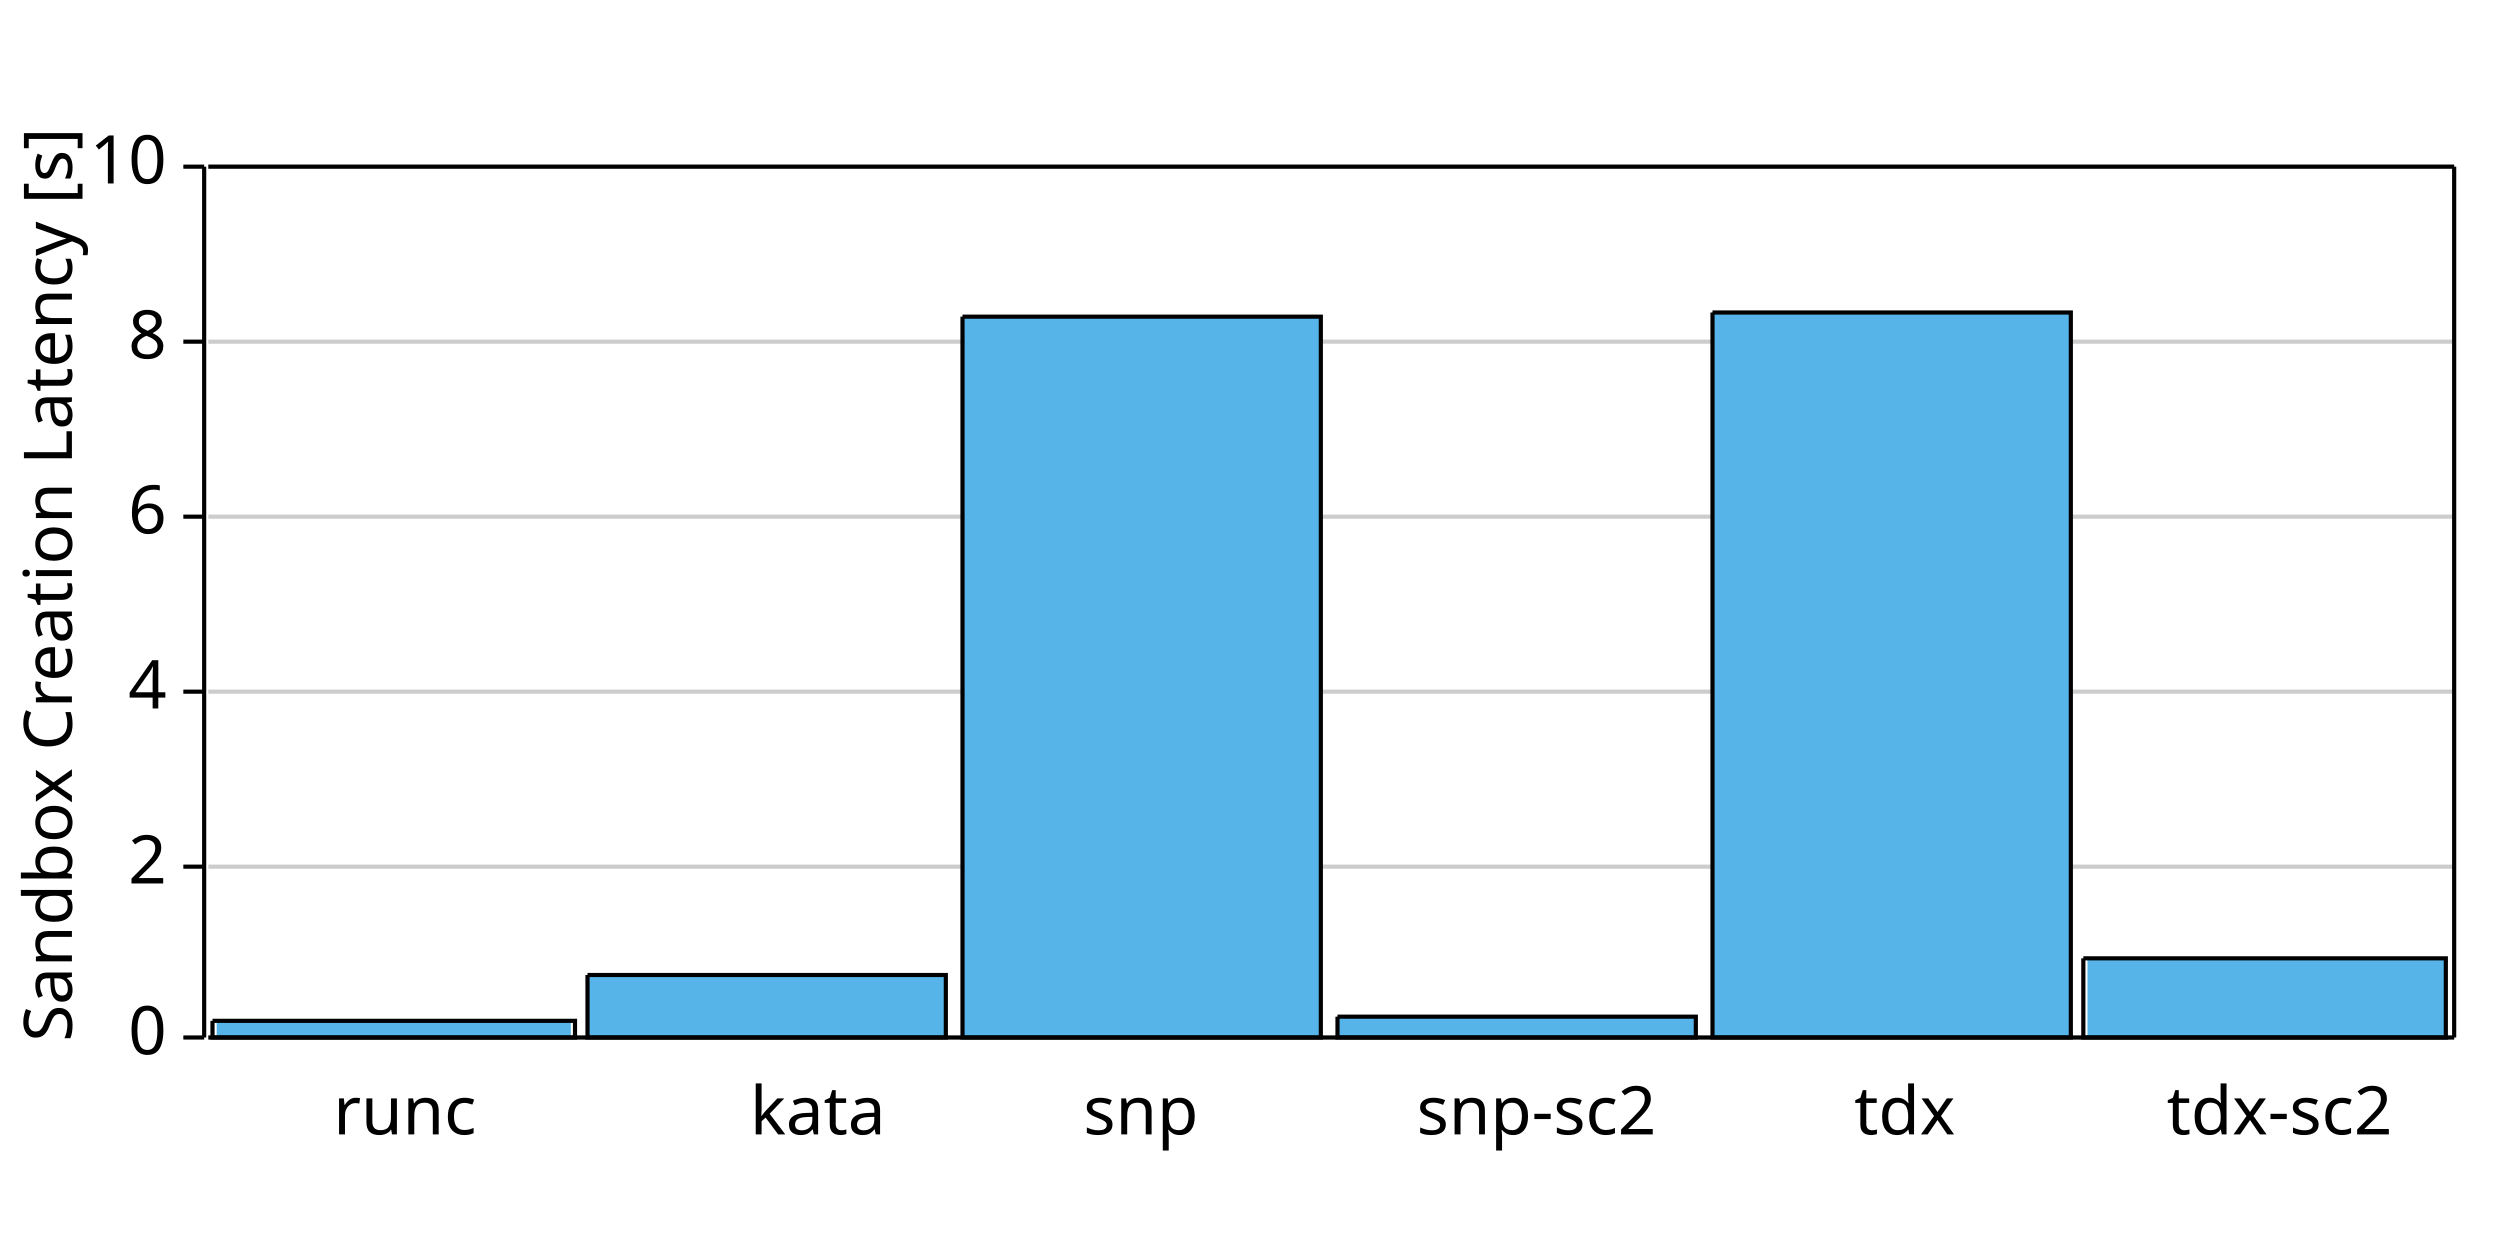
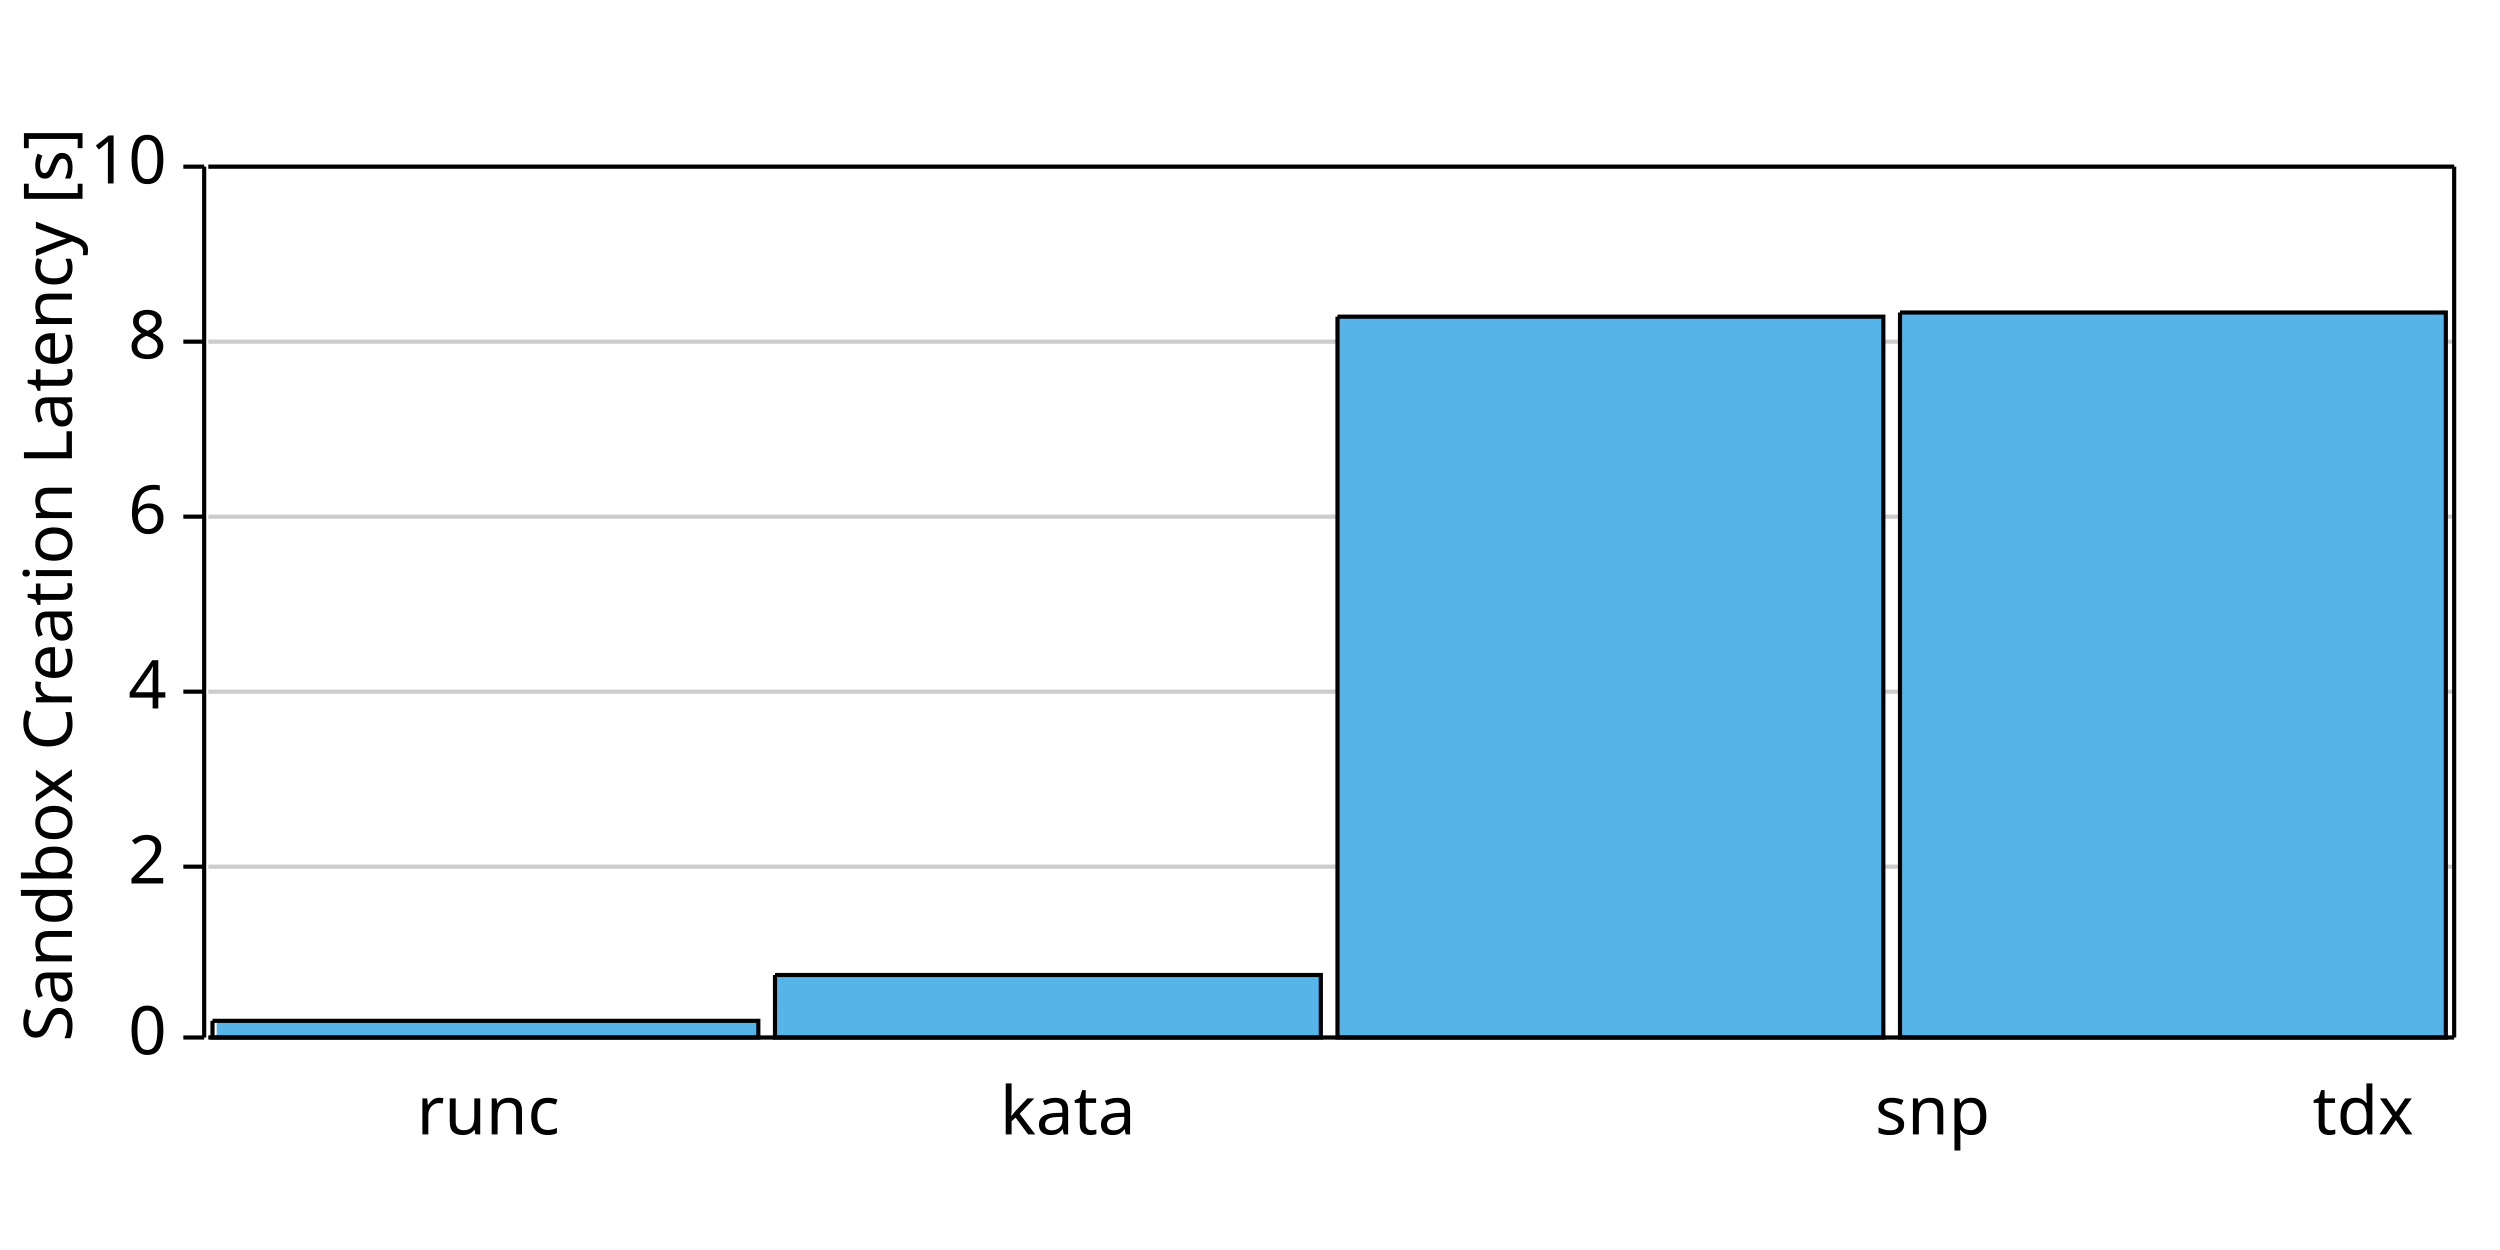
<svg xmlns="http://www.w3.org/2000/svg" width="600" height="300" viewBox="0 0 600 300">
  <rect x="0" y="0" width="600" height="300" opacity="1" fill="#FFFFFF" stroke="none" />
  <line opacity="1" stroke="#FFFFFF" stroke-width="1" x1="50" y1="249" x2="589" y2="249" />
  <line opacity="1" stroke="#FFFFFF" stroke-width="1" x1="50" y1="239" x2="589" y2="239" />
  <line opacity="1" stroke="#FFFFFF" stroke-width="1" x1="50" y1="229" x2="589" y2="229" />
  <line opacity="1" stroke="#FFFFFF" stroke-width="1" x1="50" y1="218" x2="589" y2="218" />
  <line opacity="1" stroke="#FFFFFF" stroke-width="1" x1="50" y1="208" x2="589" y2="208" />
  <line opacity="1" stroke="#FFFFFF" stroke-width="1" x1="50" y1="197" x2="589" y2="197" />
  <line opacity="1" stroke="#FFFFFF" stroke-width="1" x1="50" y1="187" x2="589" y2="187" />
  <line opacity="1" stroke="#FFFFFF" stroke-width="1" x1="50" y1="176" x2="589" y2="176" />
  <line opacity="1" stroke="#FFFFFF" stroke-width="1" x1="50" y1="166" x2="589" y2="166" />
  <line opacity="1" stroke="#FFFFFF" stroke-width="1" x1="50" y1="155" x2="589" y2="155" />
  <line opacity="1" stroke="#FFFFFF" stroke-width="1" x1="50" y1="145" x2="589" y2="145" />
  <line opacity="1" stroke="#FFFFFF" stroke-width="1" x1="50" y1="135" x2="589" y2="135" />
  <line opacity="1" stroke="#FFFFFF" stroke-width="1" x1="50" y1="124" x2="589" y2="124" />
  <line opacity="1" stroke="#FFFFFF" stroke-width="1" x1="50" y1="114" x2="589" y2="114" />
  <line opacity="1" stroke="#FFFFFF" stroke-width="1" x1="50" y1="103" x2="589" y2="103" />
  <line opacity="1" stroke="#FFFFFF" stroke-width="1" x1="50" y1="93" x2="589" y2="93" />
  <line opacity="1" stroke="#FFFFFF" stroke-width="1" x1="50" y1="82" x2="589" y2="82" />
  <line opacity="1" stroke="#FFFFFF" stroke-width="1" x1="50" y1="72" x2="589" y2="72" />
  <line opacity="1" stroke="#FFFFFF" stroke-width="1" x1="50" y1="61" x2="589" y2="61" />
  <line opacity="1" stroke="#FFFFFF" stroke-width="1" x1="50" y1="51" x2="589" y2="51" />
  <line opacity="1" stroke="#FFFFFF" stroke-width="1" x1="50" y1="40" x2="589" y2="40" />
  <line opacity="0.2" stroke="#000000" stroke-width="1" x1="50" y1="249" x2="589" y2="249" />
  <line opacity="0.2" stroke="#000000" stroke-width="1" x1="50" y1="208" x2="589" y2="208" />
  <line opacity="0.2" stroke="#000000" stroke-width="1" x1="50" y1="166" x2="589" y2="166" />
  <line opacity="0.2" stroke="#000000" stroke-width="1" x1="50" y1="124" x2="589" y2="124" />
  <line opacity="0.2" stroke="#000000" stroke-width="1" x1="50" y1="82" x2="589" y2="82" />
  <line opacity="0.2" stroke="#000000" stroke-width="1" x1="50" y1="40" x2="589" y2="40" />
  <polyline fill="none" opacity="1" stroke="#000000" stroke-width="1" points="49,40 49,249 " />
  <text x="40" y="249" dy="0.5ex" text-anchor="end" font-family="sans-serif" font-size="16.129" opacity="1" fill="#000000">
0
</text>
  <polyline fill="none" opacity="1" stroke="#000000" stroke-width="1" points="44,249 49,249 " />
  <text x="40" y="208" dy="0.5ex" text-anchor="end" font-family="sans-serif" font-size="16.129" opacity="1" fill="#000000">
2
</text>
  <polyline fill="none" opacity="1" stroke="#000000" stroke-width="1" points="44,208 49,208 " />
  <text x="40" y="166" dy="0.5ex" text-anchor="end" font-family="sans-serif" font-size="16.129" opacity="1" fill="#000000">
4
</text>
  <polyline fill="none" opacity="1" stroke="#000000" stroke-width="1" points="44,166 49,166 " />
  <text x="40" y="124" dy="0.5ex" text-anchor="end" font-family="sans-serif" font-size="16.129" opacity="1" fill="#000000">
6
</text>
  <polyline fill="none" opacity="1" stroke="#000000" stroke-width="1" points="44,124 49,124 " />
  <text x="40" y="82" dy="0.5ex" text-anchor="end" font-family="sans-serif" font-size="16.129" opacity="1" fill="#000000">
8
</text>
  <polyline fill="none" opacity="1" stroke="#000000" stroke-width="1" points="44,82 49,82 " />
  <text x="40" y="40" dy="0.5ex" text-anchor="end" font-family="sans-serif" font-size="16.129" opacity="1" fill="#000000">
10
</text>
  <polyline fill="none" opacity="1" stroke="#000000" stroke-width="1" points="44,40 49,40 " />
  <text x="5" y="250" dy="0.76em" text-anchor="start" font-family="sans-serif" font-size="16.129" opacity="1" fill="#000000" transform="rotate(270, 5, 250)">
Sandbox Creation Latency [s]
</text>
-   <rect x="52" y="245" width="85" height="4" opacity="1" fill="#56B4E9" stroke="none" />
-   <rect x="141" y="234" width="86" height="15" opacity="1" fill="#56B4E9" stroke="none" />
-   <rect x="231" y="76" width="86" height="173" opacity="1" fill="#56B4E9" stroke="none" />
-   <rect x="321" y="244" width="86" height="5" opacity="1" fill="#56B4E9" stroke="none" />
-   <rect x="411" y="75" width="86" height="174" opacity="1" fill="#56B4E9" stroke="none" />
-   <rect x="501" y="230" width="86" height="19" opacity="1" fill="#56B4E9" stroke="none" />
-   <polyline fill="none" opacity="1" stroke="#000000" stroke-width="1" points="51,245 138,245 138,249 51,249 51,245 " />
-   <polyline fill="none" opacity="1" stroke="#000000" stroke-width="1" points="141,234 227,234 227,249 141,249 141,234 " />
-   <polyline fill="none" opacity="1" stroke="#000000" stroke-width="1" points="231,76 317,76 317,249 231,249 231,76 " />
-   <polyline fill="none" opacity="1" stroke="#000000" stroke-width="1" points="321,244 407,244 407,249 321,249 321,244 " />
-   <polyline fill="none" opacity="1" stroke="#000000" stroke-width="1" points="411,75 497,75 497,249 411,249 411,75 " />
-   <polyline fill="none" opacity="1" stroke="#000000" stroke-width="1" points="500,230 587,230 587,249 500,249 500,230 " />
+   <rect x="52" y="245" width="130" height="4" opacity="1" fill="#56B4E9" stroke="none" />
+   <rect x="186" y="234" width="131" height="15" opacity="1" fill="#56B4E9" stroke="none" />
+   <rect x="321" y="76" width="131" height="173" opacity="1" fill="#56B4E9" stroke="none" />
+   <rect x="456" y="75" width="131" height="174" opacity="1" fill="#56B4E9" stroke="none" />
+   <polyline fill="none" opacity="1" stroke="#000000" stroke-width="1" points="51,245 182,245 182,249 51,249 51,245 " />
+   <polyline fill="none" opacity="1" stroke="#000000" stroke-width="1" points="186,234 317,234 317,249 186,249 186,234 " />
+   <polyline fill="none" opacity="1" stroke="#000000" stroke-width="1" points="321,76 452,76 452,249 321,249 321,76 " />
+   <polyline fill="none" opacity="1" stroke="#000000" stroke-width="1" points="456,75 587,75 587,249 456,249 456,75 " />
  <polyline fill="none" opacity="1" stroke="#000000" stroke-width="1" points="50,40 589,40 " />
  <polyline fill="none" opacity="1" stroke="#000000" stroke-width="1" points="589,249 589,40 " />
  <polyline fill="none" opacity="1" stroke="#000000" stroke-width="1" points="50,249 589,249 " />
-   <text x="80" y="260" dy="0.76em" text-anchor="start" font-family="sans-serif" font-size="16.129" opacity="1" fill="#000000">
+   <text x="100" y="260" dy="0.76em" text-anchor="start" font-family="sans-serif" font-size="16.129" opacity="1" fill="#000000">
runc
</text>
-   <text x="180" y="260" dy="0.76em" text-anchor="start" font-family="sans-serif" font-size="16.129" opacity="1" fill="#000000">
+   <text x="240" y="260" dy="0.76em" text-anchor="start" font-family="sans-serif" font-size="16.129" opacity="1" fill="#000000">
kata
</text>
-   <text x="260" y="260" dy="0.76em" text-anchor="start" font-family="sans-serif" font-size="16.129" opacity="1" fill="#000000">
+   <text x="450" y="260" dy="0.76em" text-anchor="start" font-family="sans-serif" font-size="16.129" opacity="1" fill="#000000">
snp
</text>
-   <text x="340" y="260" dy="0.76em" text-anchor="start" font-family="sans-serif" font-size="16.129" opacity="1" fill="#000000">
- snp-sc2
- </text>
-   <text x="445" y="260" dy="0.76em" text-anchor="start" font-family="sans-serif" font-size="16.129" opacity="1" fill="#000000">
+   <text x="555" y="260" dy="0.76em" text-anchor="start" font-family="sans-serif" font-size="16.129" opacity="1" fill="#000000">
tdx
</text>
-   <text x="520" y="260" dy="0.76em" text-anchor="start" font-family="sans-serif" font-size="16.129" opacity="1" fill="#000000">
- tdx-sc2
- </text>
</svg>
